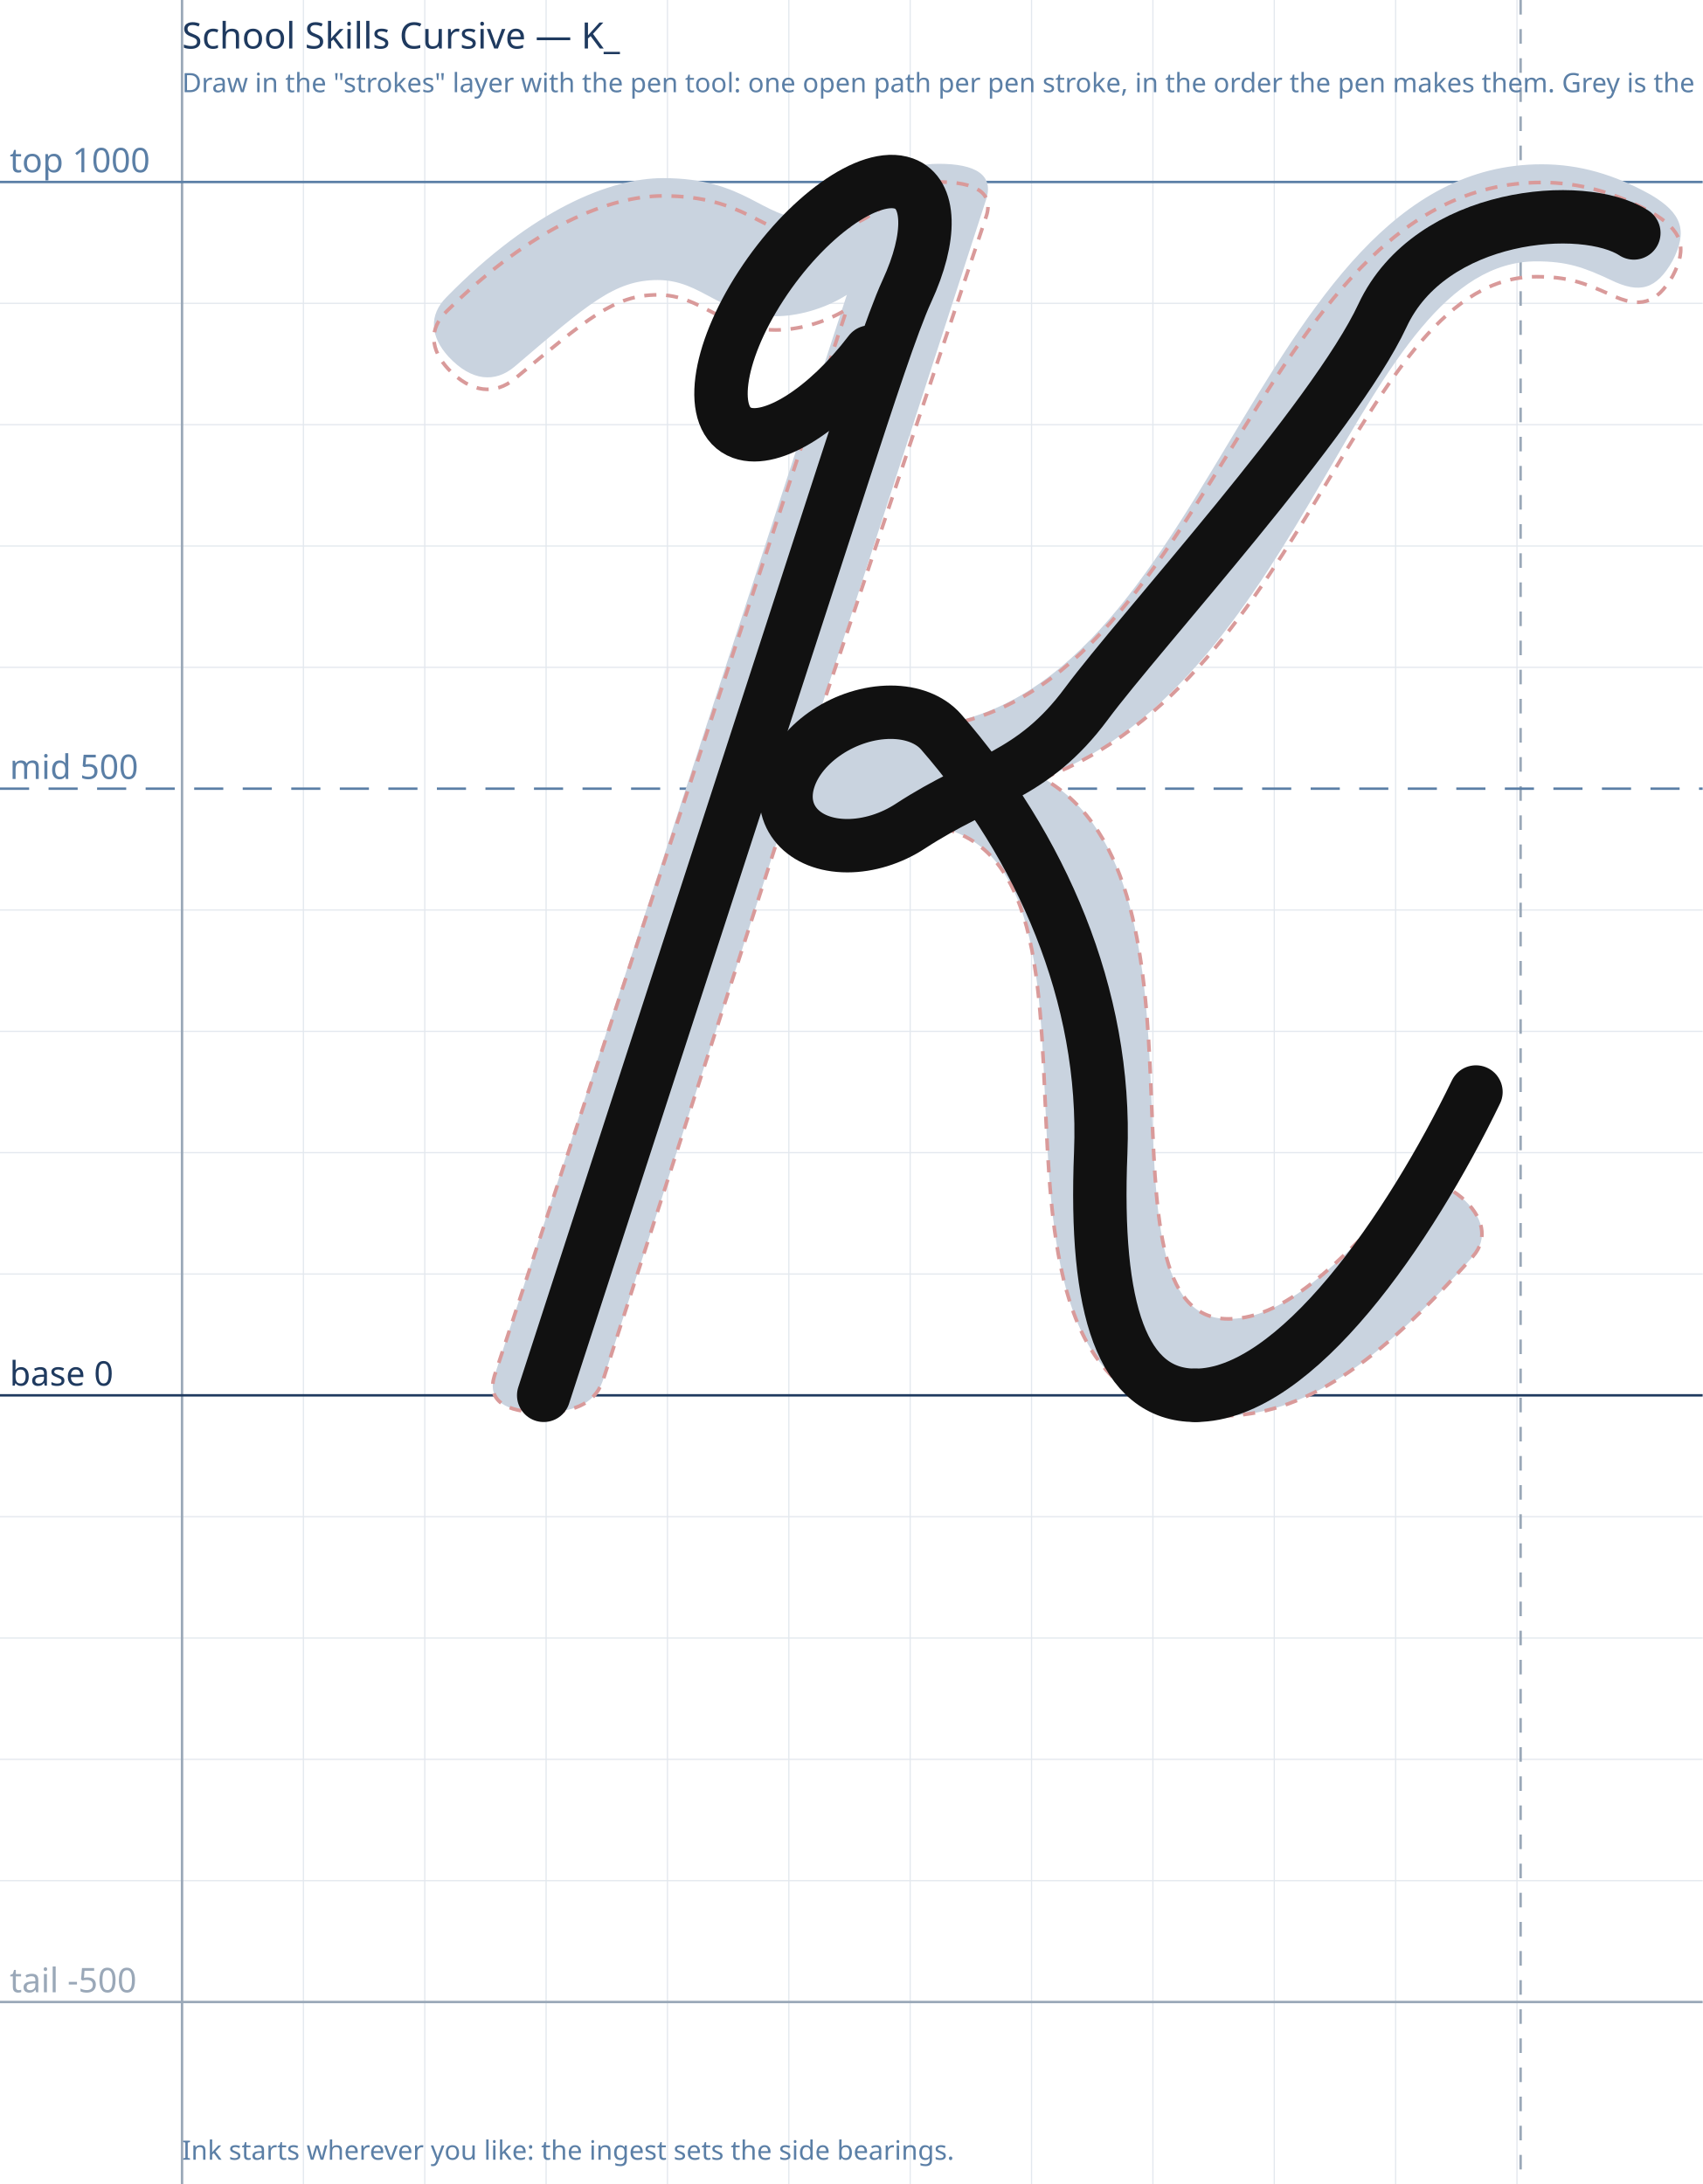
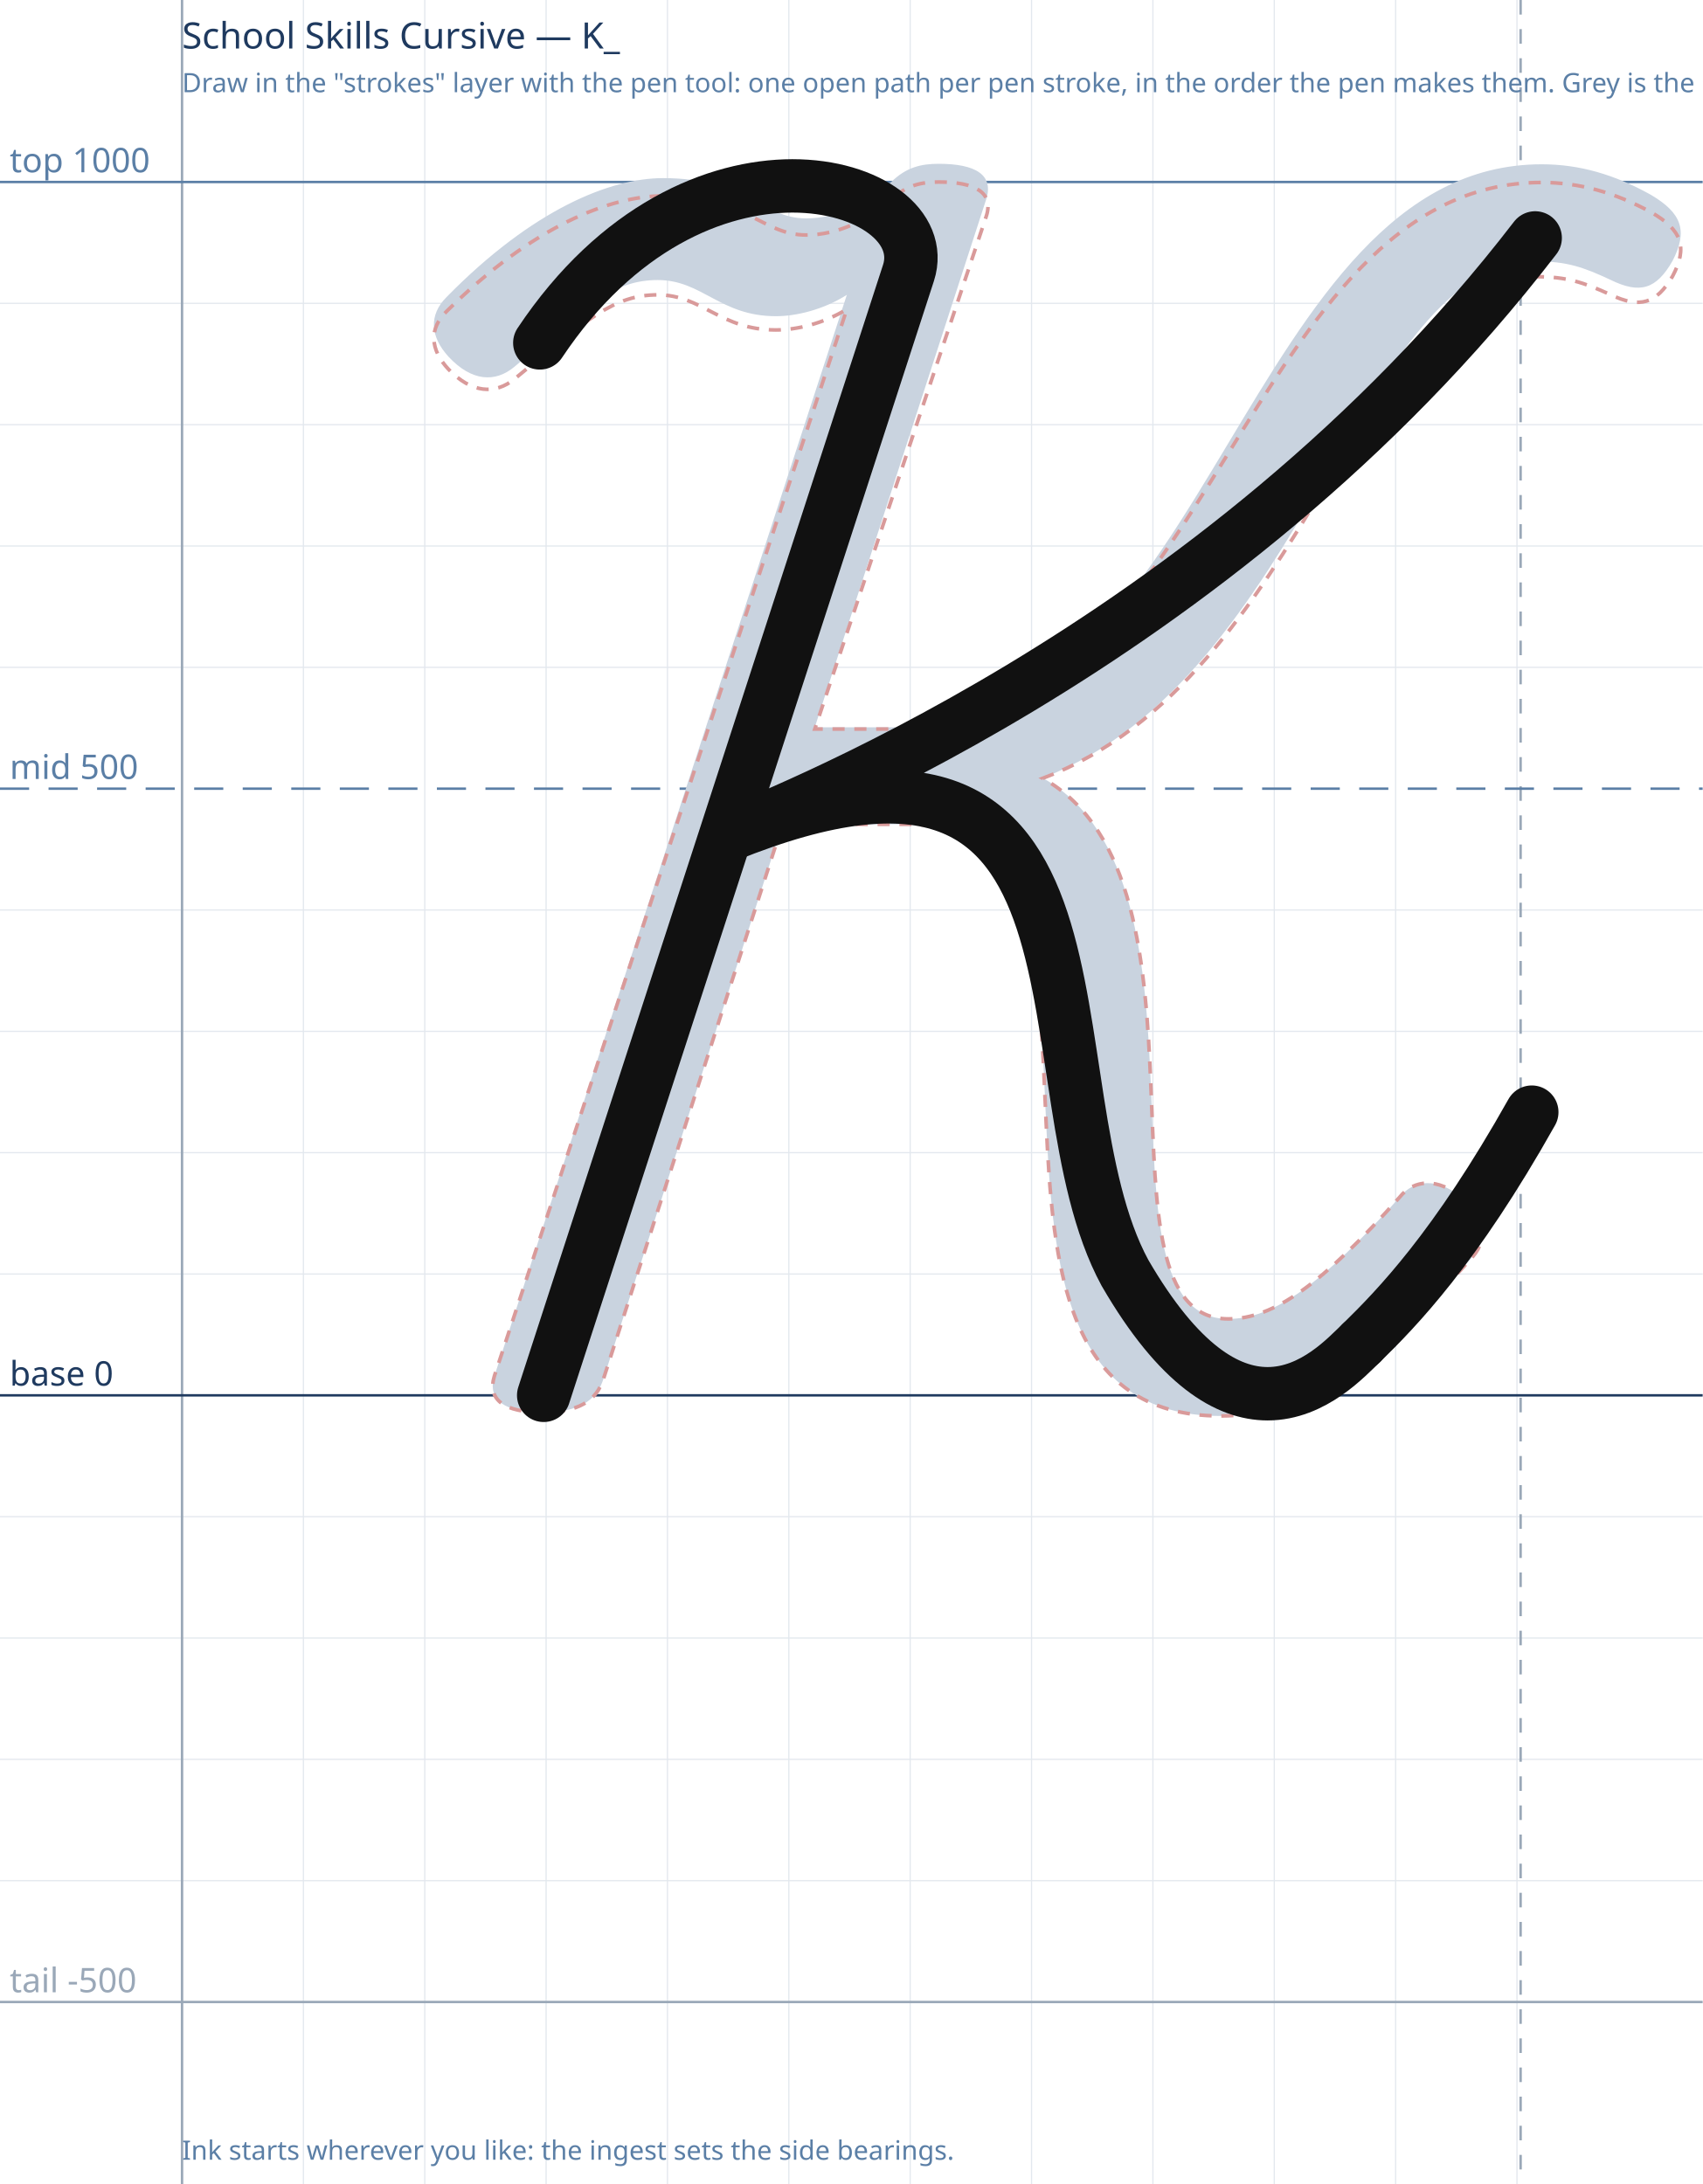
<svg xmlns="http://www.w3.org/2000/svg" width="701.5" height="900" viewBox="0 0 1403 1800" data-hand="cursive" data-glyph="K_" data-units="1000" data-origin="150" data-baseline="1150">
  <g id="ruling">
    <line x1="0" y1="1550" x2="1403" y2="1550" stroke="#e3e8ee" stroke-width="1" />
    <line x1="0" y1="1450" x2="1403" y2="1450" stroke="#e3e8ee" stroke-width="1" />
    <line x1="0" y1="1350" x2="1403" y2="1350" stroke="#e3e8ee" stroke-width="1" />
    <line x1="0" y1="1250" x2="1403" y2="1250" stroke="#e3e8ee" stroke-width="1" />
    <line x1="0" y1="1050" x2="1403" y2="1050" stroke="#e3e8ee" stroke-width="1" />
    <line x1="0" y1="950" x2="1403" y2="950" stroke="#e3e8ee" stroke-width="1" />
    <line x1="0" y1="850" x2="1403" y2="850" stroke="#e3e8ee" stroke-width="1" />
    <line x1="0" y1="750" x2="1403" y2="750" stroke="#e3e8ee" stroke-width="1" />
    <line x1="0" y1="550" x2="1403" y2="550" stroke="#e3e8ee" stroke-width="1" />
    <line x1="0" y1="450" x2="1403" y2="450" stroke="#e3e8ee" stroke-width="1" />
    <line x1="0" y1="350" x2="1403" y2="350" stroke="#e3e8ee" stroke-width="1" />
    <line x1="0" y1="250" x2="1403" y2="250" stroke="#e3e8ee" stroke-width="1" />
    <line x1="150" y1="0" x2="150" y2="1800" stroke="#e3e8ee" stroke-width="1" />
    <line x1="250" y1="0" x2="250" y2="1800" stroke="#e3e8ee" stroke-width="1" />
    <line x1="350" y1="0" x2="350" y2="1800" stroke="#e3e8ee" stroke-width="1" />
    <line x1="450" y1="0" x2="450" y2="1800" stroke="#e3e8ee" stroke-width="1" />
    <line x1="550" y1="0" x2="550" y2="1800" stroke="#e3e8ee" stroke-width="1" />
    <line x1="650" y1="0" x2="650" y2="1800" stroke="#e3e8ee" stroke-width="1" />
    <line x1="750" y1="0" x2="750" y2="1800" stroke="#e3e8ee" stroke-width="1" />
    <line x1="850" y1="0" x2="850" y2="1800" stroke="#e3e8ee" stroke-width="1" />
    <line x1="950" y1="0" x2="950" y2="1800" stroke="#e3e8ee" stroke-width="1" />
    <line x1="1050" y1="0" x2="1050" y2="1800" stroke="#e3e8ee" stroke-width="1" />
    <line x1="1150" y1="0" x2="1150" y2="1800" stroke="#e3e8ee" stroke-width="1" />
    <line x1="1250" y1="0" x2="1250" y2="1800" stroke="#e3e8ee" stroke-width="1" />
    <line x1="150" y1="0" x2="150" y2="1800" stroke="#9aa8b8" stroke-width="2" />
    <line x1="1253" y1="0" x2="1253" y2="1800" stroke="#9aa8b8" stroke-width="2" stroke-dasharray="12 12" />
    <line x1="0" y1="150" x2="1403" y2="150" stroke="#5b7fa6" stroke-width="2" />
    <text x="8" y="142" font-family="sans-serif" font-size="28" fill="#5b7fa6">top 1000</text>
    <line x1="0" y1="650" x2="1403" y2="650" stroke="#5b7fa6" stroke-width="2" stroke-dasharray="24 16" />
    <text x="8" y="642" font-family="sans-serif" font-size="28" fill="#5b7fa6">mid 500</text>
    <line x1="0" y1="1150" x2="1403" y2="1150" stroke="#1f3a5f" stroke-width="2" />
    <text x="8" y="1142" font-family="sans-serif" font-size="28" fill="#1f3a5f">base 0</text>
    <line x1="0" y1="1650" x2="1403" y2="1650" stroke="#9aa8b8" stroke-width="2" />
    <text x="8" y="1642" font-family="sans-serif" font-size="28" fill="#9aa8b8">tail -500</text>
  </g>
  <g id="outline-body">
    <path d="M 1213.6 1035.6 C 1226.8 1020.6 1222 1002.2 1204.4 987 C 1184.8 970.6 1165.2 971.8 1153.4 986.6 C 1089.2 1058.6 1049.4 1087 1012.2 1087 C 892.8 1087 1012.4 727 859.2 641.2 C 1077.8 556.4 1119.4 215.4 1266 215.4 C 1291 215.4 1304.8 220.2 1327 230.6 C 1351.4 242.6 1364.8 238.4 1378.2 215 C 1391 190.2 1385.8 175.6 1360.4 160.6 C 1330.4 143.8 1301.4 135.4 1270.4 135.4 C 1027.6 135.4 996.4 599.4 744.4 599.4 L 671.4 599.4 L 812.4 165 C 819.6 144 803.6 135 773.6 135 C 759.4 135 746.8 137.6 734.2 150.2 C 715.4 167 690.6 180 664.2 180 C 628 180 614.8 146.8 546.4 146.8 C 503 146.8 439 172.4 368 244.8 C 353.2 259.6 354.4 277.4 369.6 294 C 388.6 314.4 408 315.6 424 302.2 C 484 251 506.2 230.8 542 230.8 C 578.8 230.8 593.2 260.6 639.4 260.6 C 656.2 260.6 678.6 255.2 697.8 243 L 407.4 1134 C 401.2 1154.2 416.4 1164 446.4 1164 C 476.4 1164 491.4 1155 497.4 1136 L 644.8 679.4 L 749.4 679.4 C 962.6 679.4 750.8 1167 1005.8 1167 C 1074 1167 1135.8 1123.8 1213.6 1035.6 Z" fill="#c9d3df" fill-rule="evenodd" />
  </g>
  <g id="outline-reach">
    <path d="M 1213.6 1035.6 C 1226.8 1020.6 1222 1002.2 1204.4 987 C 1184.8 970.6 1165.2 971.8 1153.4 986.6 C 1089.2 1058.6 1049.4 1087 1012.2 1087 C 892.8 1087 1012.4 727 859.2 641.456 C 1077.8 559.126 1119.4 228.058 1266 228.058 C 1291 228.058 1304.8 232.718 1327 242.816 C 1351.4 254.466 1364.8 250.388 1378.2 227.67 C 1391 203.592 1385.8 189.417 1360.4 174.854 C 1330.4 158.544 1301.4 150.388 1270.4 150.388 C 1027.6 150.388 996.4 600.874 744.4 600.874 L 671.4 600.874 L 812.4 179.126 C 819.6 158.738 803.6 150 773.6 150 C 759.4 150 746.8 152.524 734.2 164.757 C 715.4 181.068 690.6 193.689 664.2 193.689 C 628 193.689 614.8 161.456 546.4 161.456 C 503 161.456 439 186.311 368 256.602 C 353.2 270.971 354.4 288.252 369.6 304.369 C 388.6 324.175 408 325.34 424 312.33 C 484 262.621 506.2 243.01 542 243.01 C 578.8 243.01 593.2 271.942 639.4 271.942 C 656.2 271.942 678.6 266.699 697.8 254.854 L 407.4 1134 C 401.2 1154.2 416.4 1164 446.4 1164 C 476.4 1164 491.4 1155 497.4 1136 L 644.8 679.4 L 749.4 679.4 C 962.6 679.4 750.8 1167 1005.8 1167 C 1074 1167 1135.8 1123.8 1213.6 1035.6 Z" fill="none" stroke="#d99a9a" stroke-width="3" stroke-dasharray="10 8" fill-rule="evenodd" />
  </g>
  <g id="notes">
    <text x="150" y="40" font-family="sans-serif" font-size="30" fill="#1f3a5f">School Skills Cursive — K_</text>
    <text x="150" y="76" font-family="sans-serif" font-size="22" fill="#5b7fa6">Draw in the "strokes" layer with the pen tool: one open path per pen stroke, in the order the pen makes them. Grey is the shape; red dashes are how far the tall or hanging part goes.</text>
    <text x="150" y="1780" font-family="sans-serif" font-size="22" fill="#5b7fa6">Ink starts wherever you like: the ingest sets the side bearings.</text>
  </g>
  <g id="strokes">
-     <path id="stroke-1" d="M 716.8 290.1 C 680.6 337.6 636.1 365.7 611.4 356.7 C 583.2 346.5 590.2 292.2 627.1 235.5 C 664 178.7 716.7 141 744.9 151.3 C 767 159.3 768 195.1 747.3 239.9 C 735.2 266.2 715.1 328.1 694.9 390 L 448 1150" fill="none" stroke="#111" stroke-width="44" stroke-linecap="round" stroke-linejoin="round" />
-     <path id="body" d="M 1346.3 192 C 1305 165 1178.8 175 1139.2 260 C 1099.6 345 939.7 520 895.2 580 C 850.7 640 809.8 641.9 750.1 680.9 C 734.4 691.2 715.7 697 698.2 697 C 661.7 697 640.2 672.4 650.1 642 C 659.9 611.6 697.5 587 733.9 587 C 751.4 587 766.3 592.8 775.4 603.1 C 857.2 697 912.2 820 907 950 C 901.7 1080 925 1150 985 1150" fill="none" stroke="#111" stroke-width="44" stroke-linecap="round" stroke-linejoin="round" />
-     <path id="tail" d="M 985 1150 C 1068 1150 1161.7 1012.5 1216.2 900" fill="none" stroke="#111" stroke-width="44" stroke-linecap="round" stroke-linejoin="round" />
+     <path id="stroke-1" d="M 444.8 282.6 C 508.8 186.6 590.2 153.3 652.9 153.2 C 716.4 153.2 760.8 187.2 748.6 224.9 L 448 1150" fill="none" stroke="#111" stroke-width="44" stroke-linecap="round" stroke-linejoin="round" />
+     <path id="body" d="M 1265 196.1 C 1001.4 539 620.5 677.4 598.4 688.9 C 938.9 550.6 842.5 893.5 927 1049.1 C 971.6 1126 1011.8 1148.6 1044.4 1148.7 C 1082.6 1148.7 1110.2 1117.7 1121.8 1106.8" fill="none" stroke="#111" stroke-width="44" stroke-linecap="round" stroke-linejoin="round" />
+     <path id="tail" d="M 1121.8 1106.8 C 1151.2 1078 1199.1 1029 1262.2 916.6" fill="none" stroke="#111" stroke-width="44" stroke-linecap="round" stroke-linejoin="round" />
  </g>
</svg>
